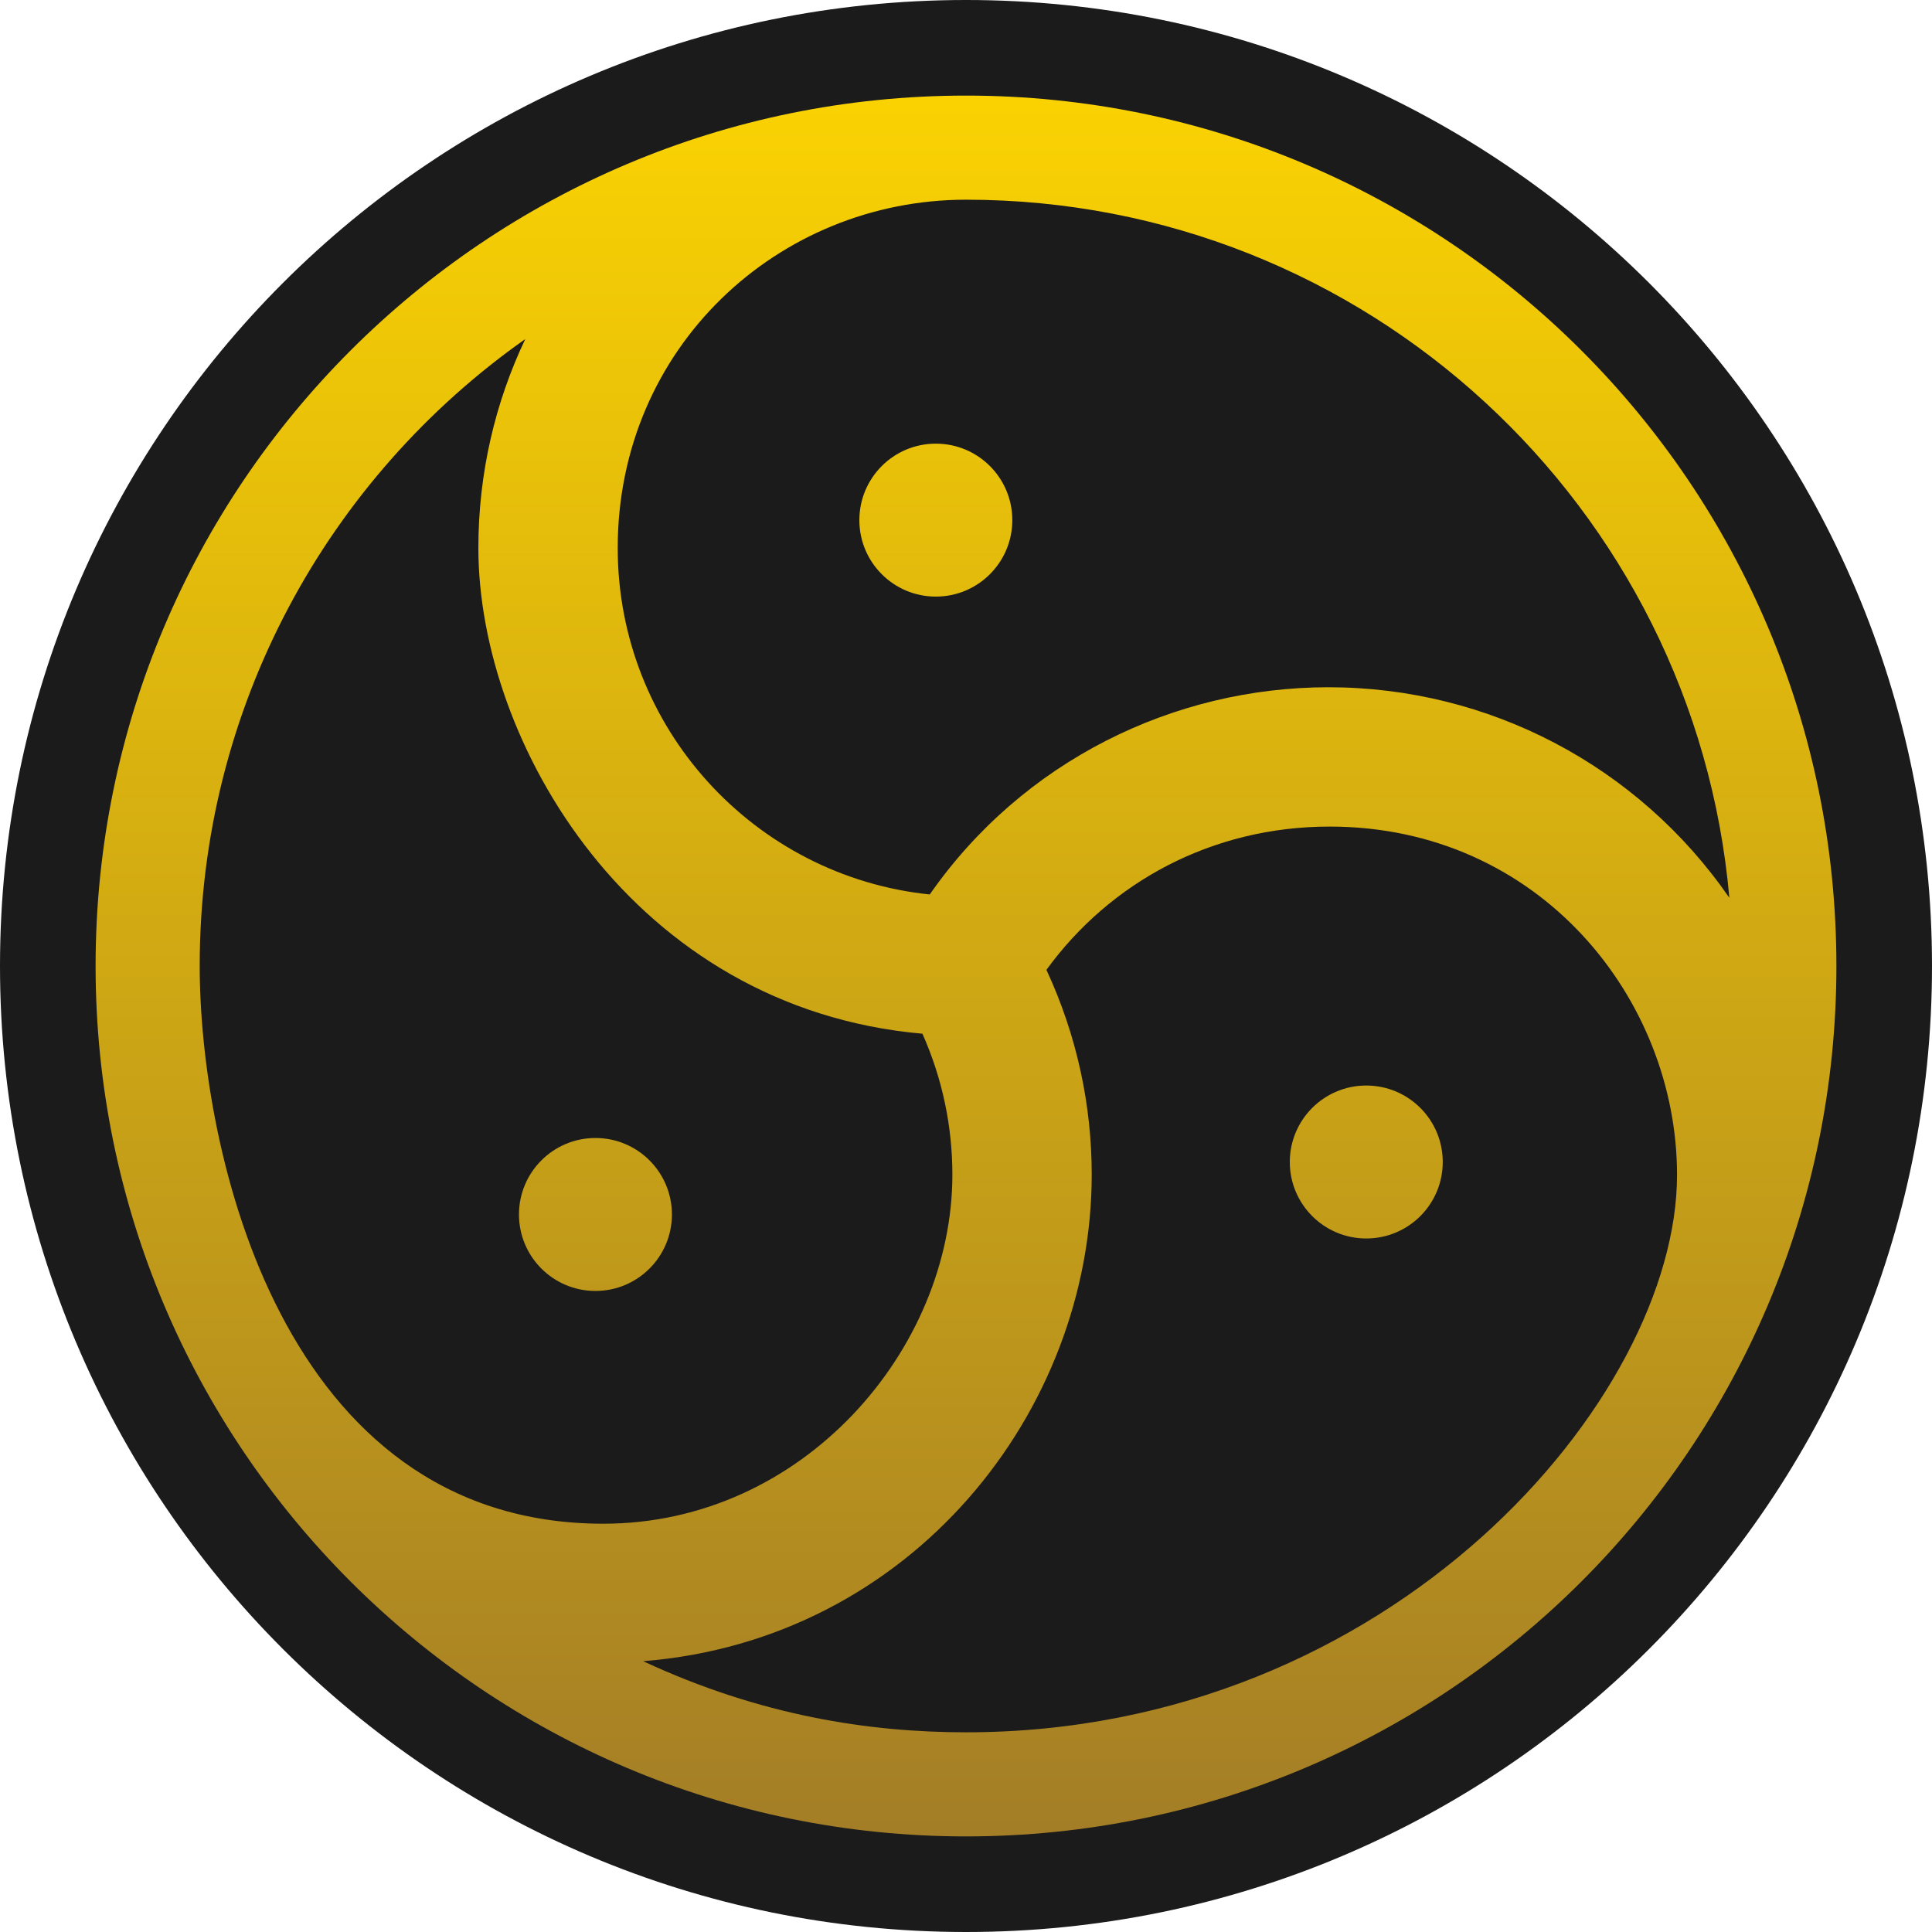
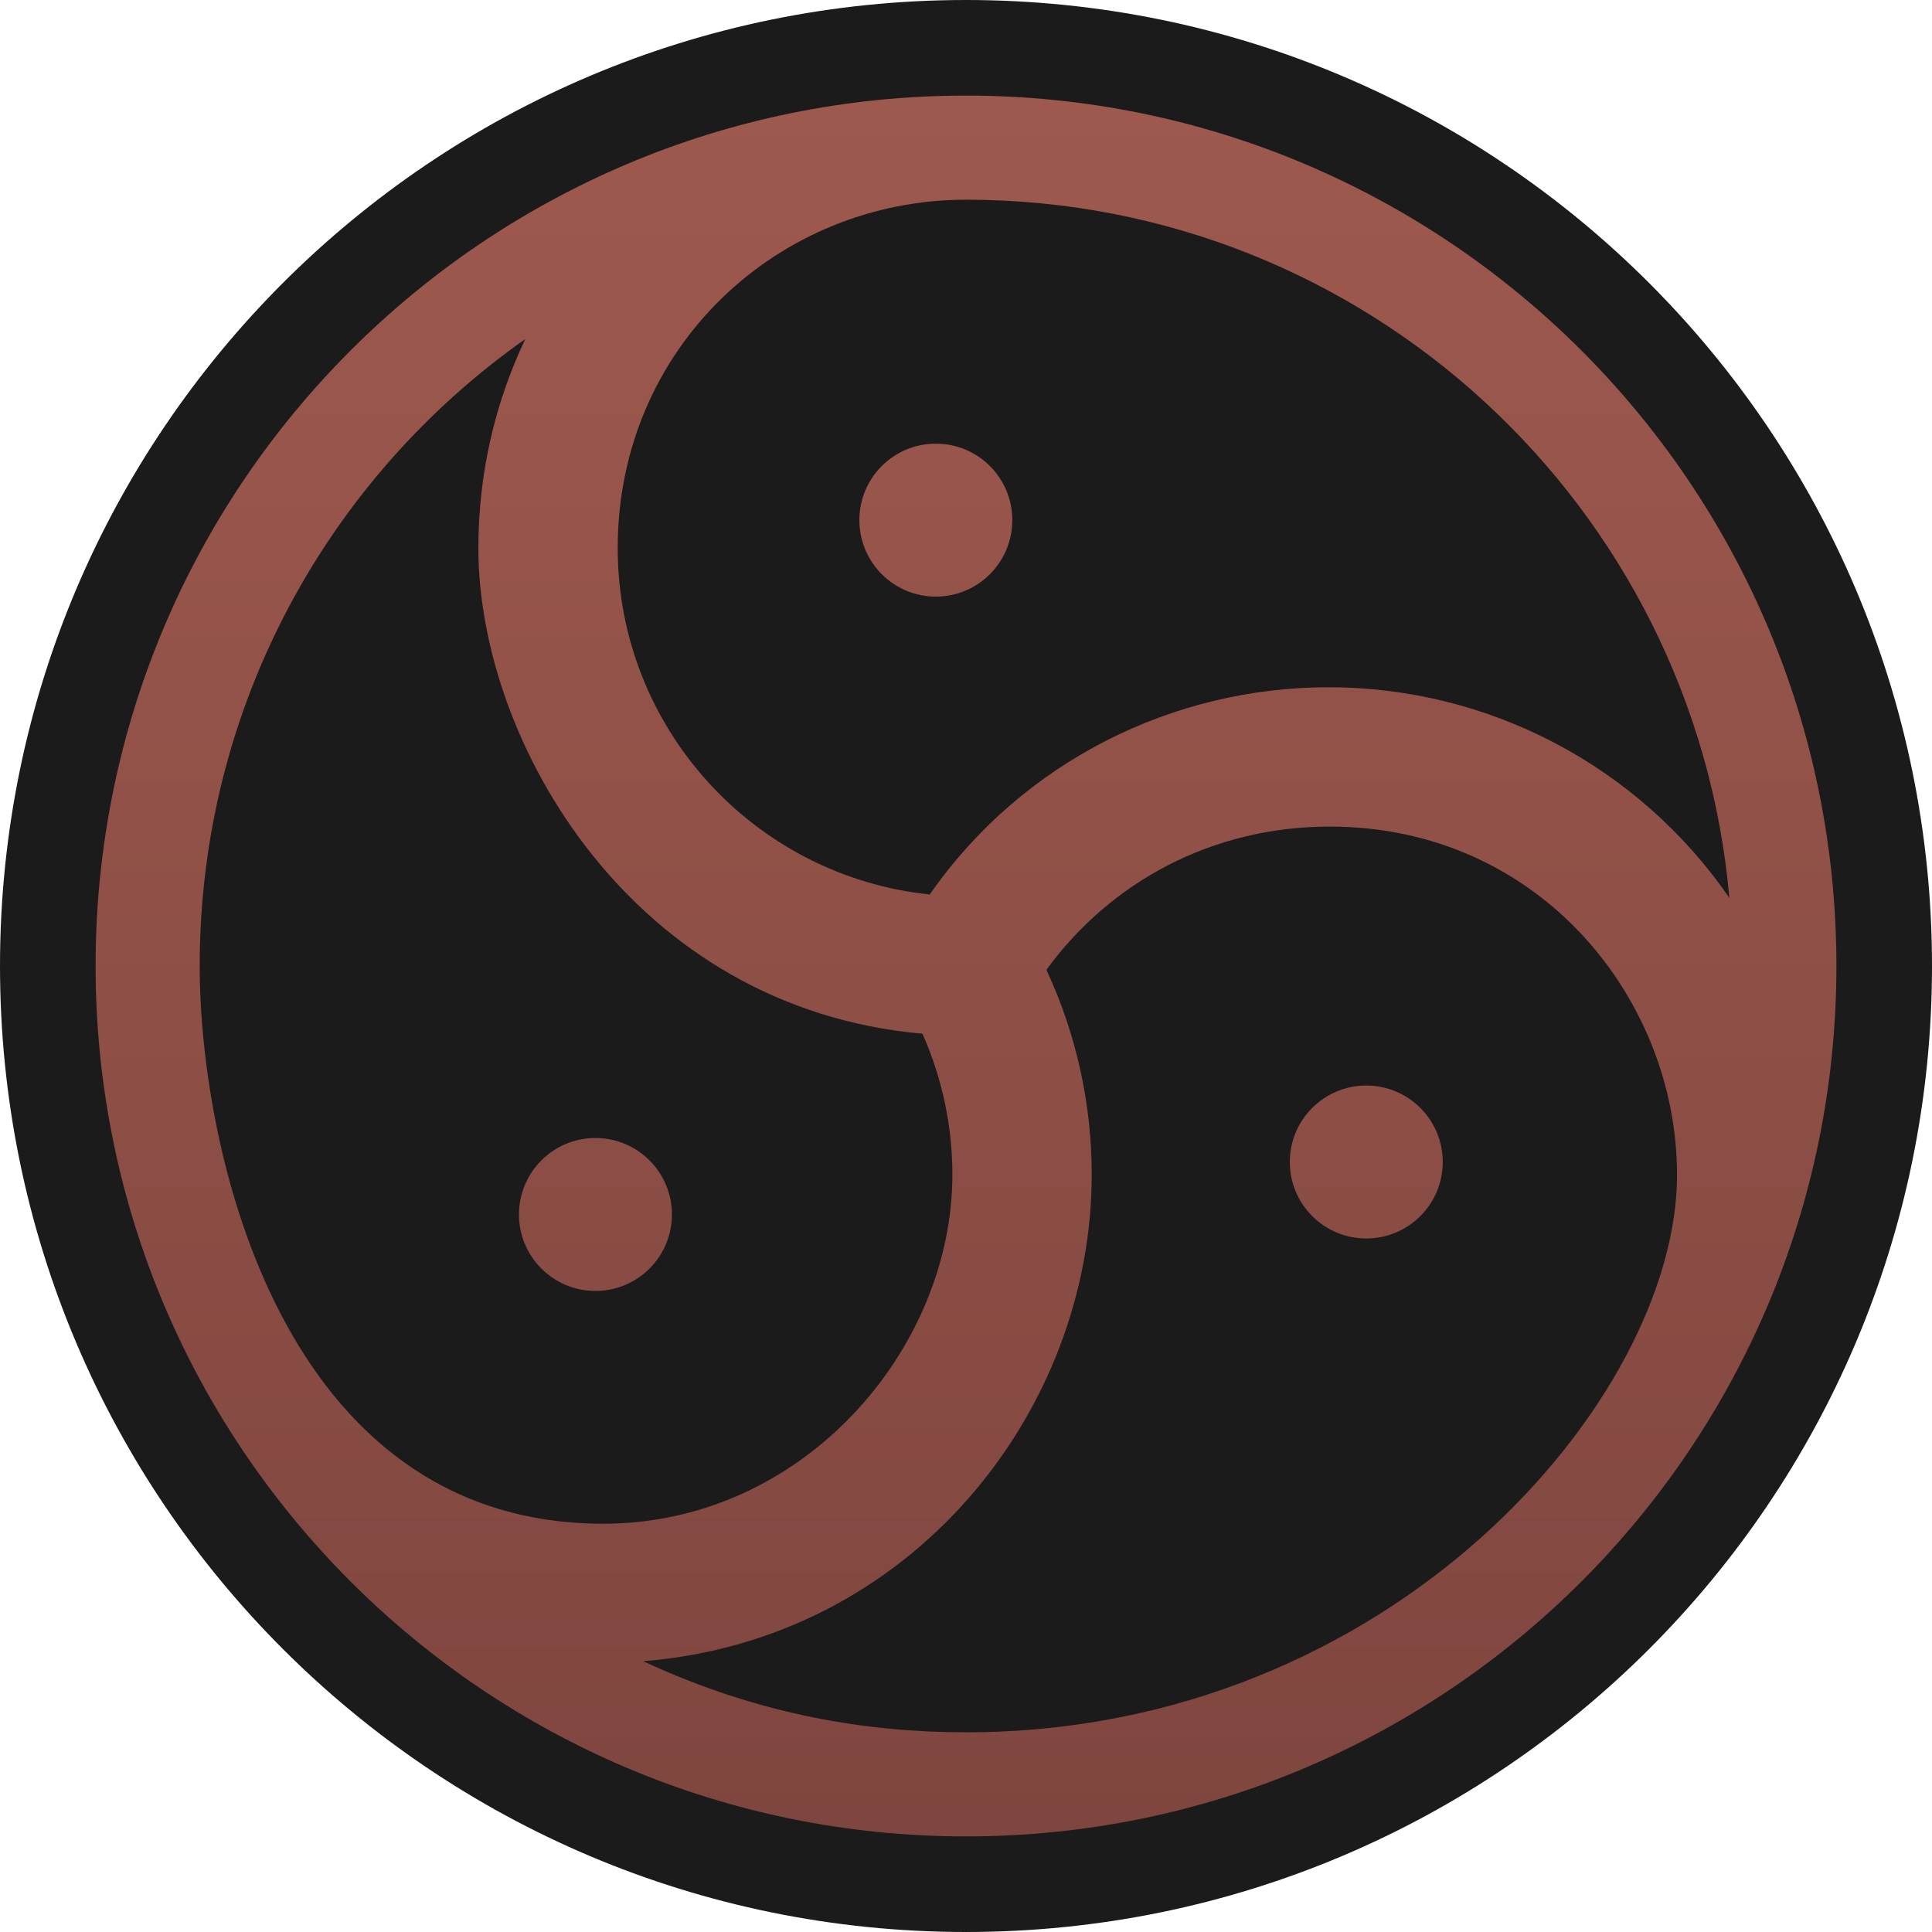
<svg xmlns="http://www.w3.org/2000/svg" width="960" height="960" viewBox="0 0 960 960" fill="none">
  <path d="M480 0C745.097 0 960 214.903 960 480C960 745.097 745.097 960 480 960C214.903 960 0 745.097 0 480C0 214.903 214.903 0 480 0Z" fill="#1B1B1B" />
  <path d="M480 47.5C718.863 47.5 912.5 241.137 912.5 480C912.5 718.863 718.863 912.5 480 912.5C241.137 912.5 47.5 718.863 47.5 480C47.5 241.137 241.137 47.5 480 47.5Z" fill="url(#paint0_linear_1_11)" />
  <path d="M99.231 480C99.231 570.792 139.343 757.126 299.804 757.126C398.972 757.126 473.232 670.533 473.232 583.678C473.232 560.089 468.406 536.243 458.352 513.648C314.279 500.904 237.699 368.839 237.699 272.301C237.699 235.15 246.056 199.946 261.004 168.482C163.142 237.395 99.231 351.233 99.231 480ZM319.587 825.438C377.722 852.508 431.884 860.77 480 860.77C691.986 860.77 833.312 694.589 833.312 583.799C833.312 496.517 765.104 410.722 660.697 410.722C602.287 410.722 551.648 438.315 519.955 481.913C535.175 514.629 542.471 549.318 542.471 583.629C542.471 701.193 453.173 814.788 319.587 825.438ZM306.938 272.308C306.938 361.807 374.87 435.439 461.99 444.458C508.158 378.176 583.156 341.491 660.095 341.491C739.771 341.491 814.031 380.515 859.303 446.108C842.13 251.681 678.876 99.23 480.014 99.23C386.641 99.23 306.938 172.68 306.938 272.308Z" fill="#1B1B1B" />
  <path d="M465.012 220.447C485.999 220.447 503.012 237.46 503.012 258.447C503.012 279.434 485.999 296.447 465.012 296.447C444.025 296.447 427.012 279.434 427.012 258.447C427.012 237.46 444.025 220.447 465.012 220.447Z" fill="url(#paint1_linear_1_11)" />
  <path d="M678.893 539.393C699.88 539.393 716.893 556.406 716.893 577.393C716.893 598.38 699.88 615.393 678.893 615.393C657.907 615.393 640.893 598.38 640.893 577.393C640.893 556.406 657.907 539.393 678.893 539.393Z" fill="url(#paint2_linear_1_11)" />
  <path d="M295.874 565.466C316.86 565.466 333.874 582.48 333.874 603.466C333.874 624.453 316.86 641.466 295.874 641.466C274.887 641.466 257.874 624.453 257.874 603.466C257.874 582.48 274.887 565.466 295.874 565.466Z" fill="url(#paint3_linear_1_11)" />
  <defs>
    <linearGradient id="paint0_linear_1_11" x1="480" y1="0" x2="480" y2="960" gradientUnits="userSpaceOnUse">
-       <stop stop-color="#FFD700" />
-       <stop offset="1" stop-color="#9F7928" />
+       <stop stop-color="#A05A4F" />
+       <stop offset="1" stop-color="#7D453E" />
    </linearGradient>
    <linearGradient id="paint1_linear_1_11" x1="480" y1="0" x2="480" y2="960" gradientUnits="userSpaceOnUse">
-       <stop stop-color="#FFD700" />
-       <stop offset="1" stop-color="#9F7928" />
+       <stop stop-color="#A05A4F" />
+       <stop offset="1" stop-color="#7D453E" />
    </linearGradient>
    <linearGradient id="paint2_linear_1_11" x1="480" y1="0" x2="480" y2="960" gradientUnits="userSpaceOnUse">
-       <stop stop-color="#FFD700" />
-       <stop offset="1" stop-color="#9F7928" />
+       <stop stop-color="#A05A4F" />
+       <stop offset="1" stop-color="#7D453E" />
    </linearGradient>
    <linearGradient id="paint3_linear_1_11" x1="480" y1="0" x2="480" y2="960" gradientUnits="userSpaceOnUse">
-       <stop stop-color="#FFD700" />
-       <stop offset="1" stop-color="#9F7928" />
+       <stop stop-color="#A05A4F" />
+       <stop offset="1" stop-color="#7D453E" />
    </linearGradient>
  </defs>
</svg>
